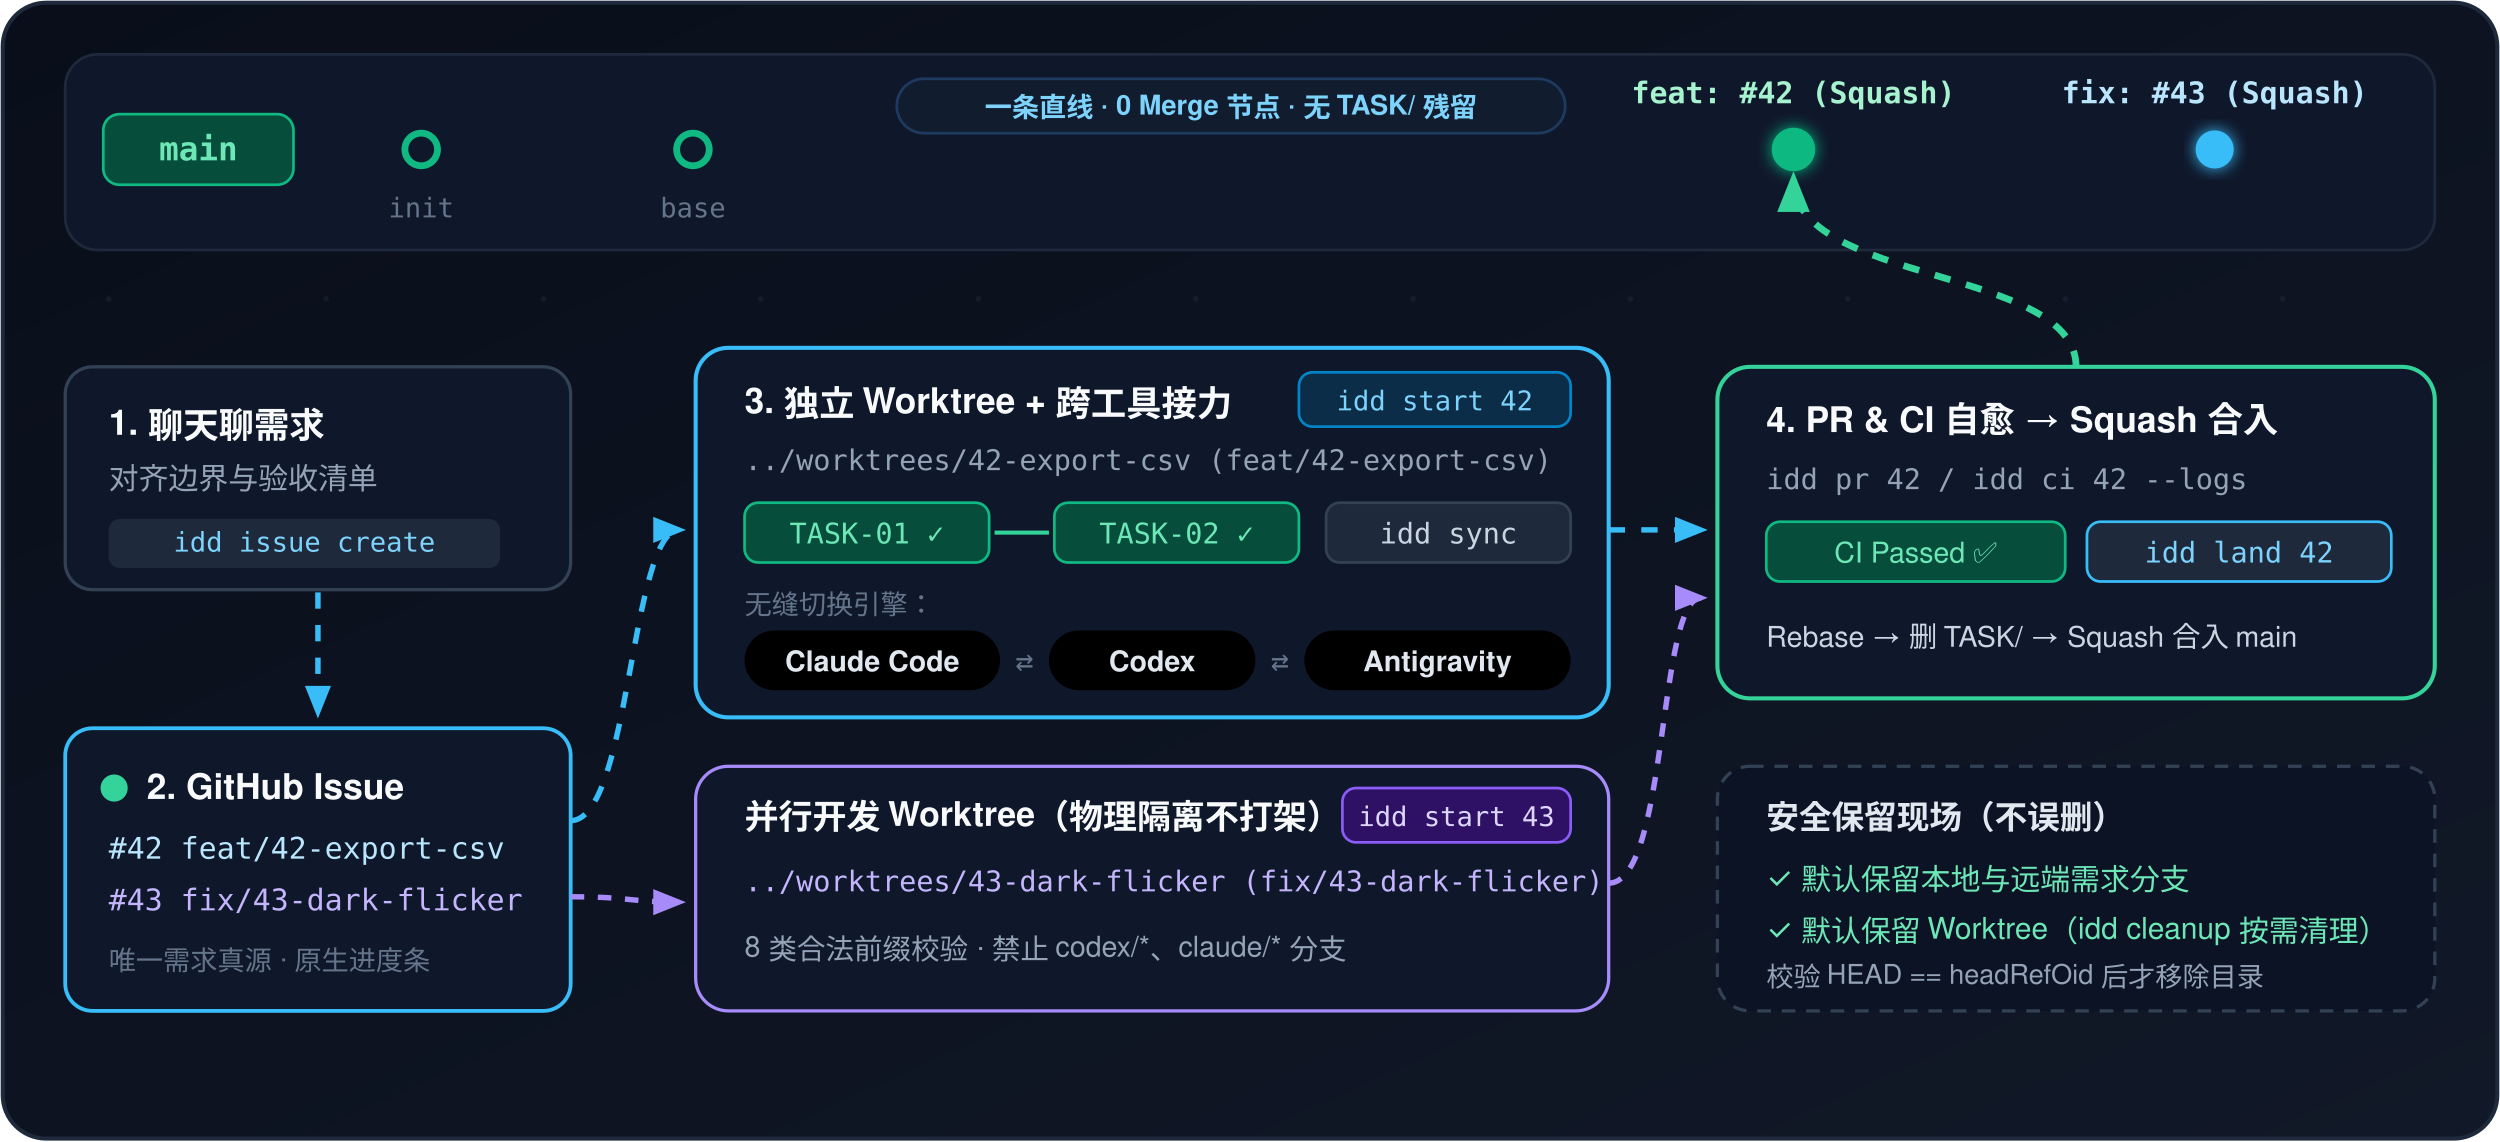
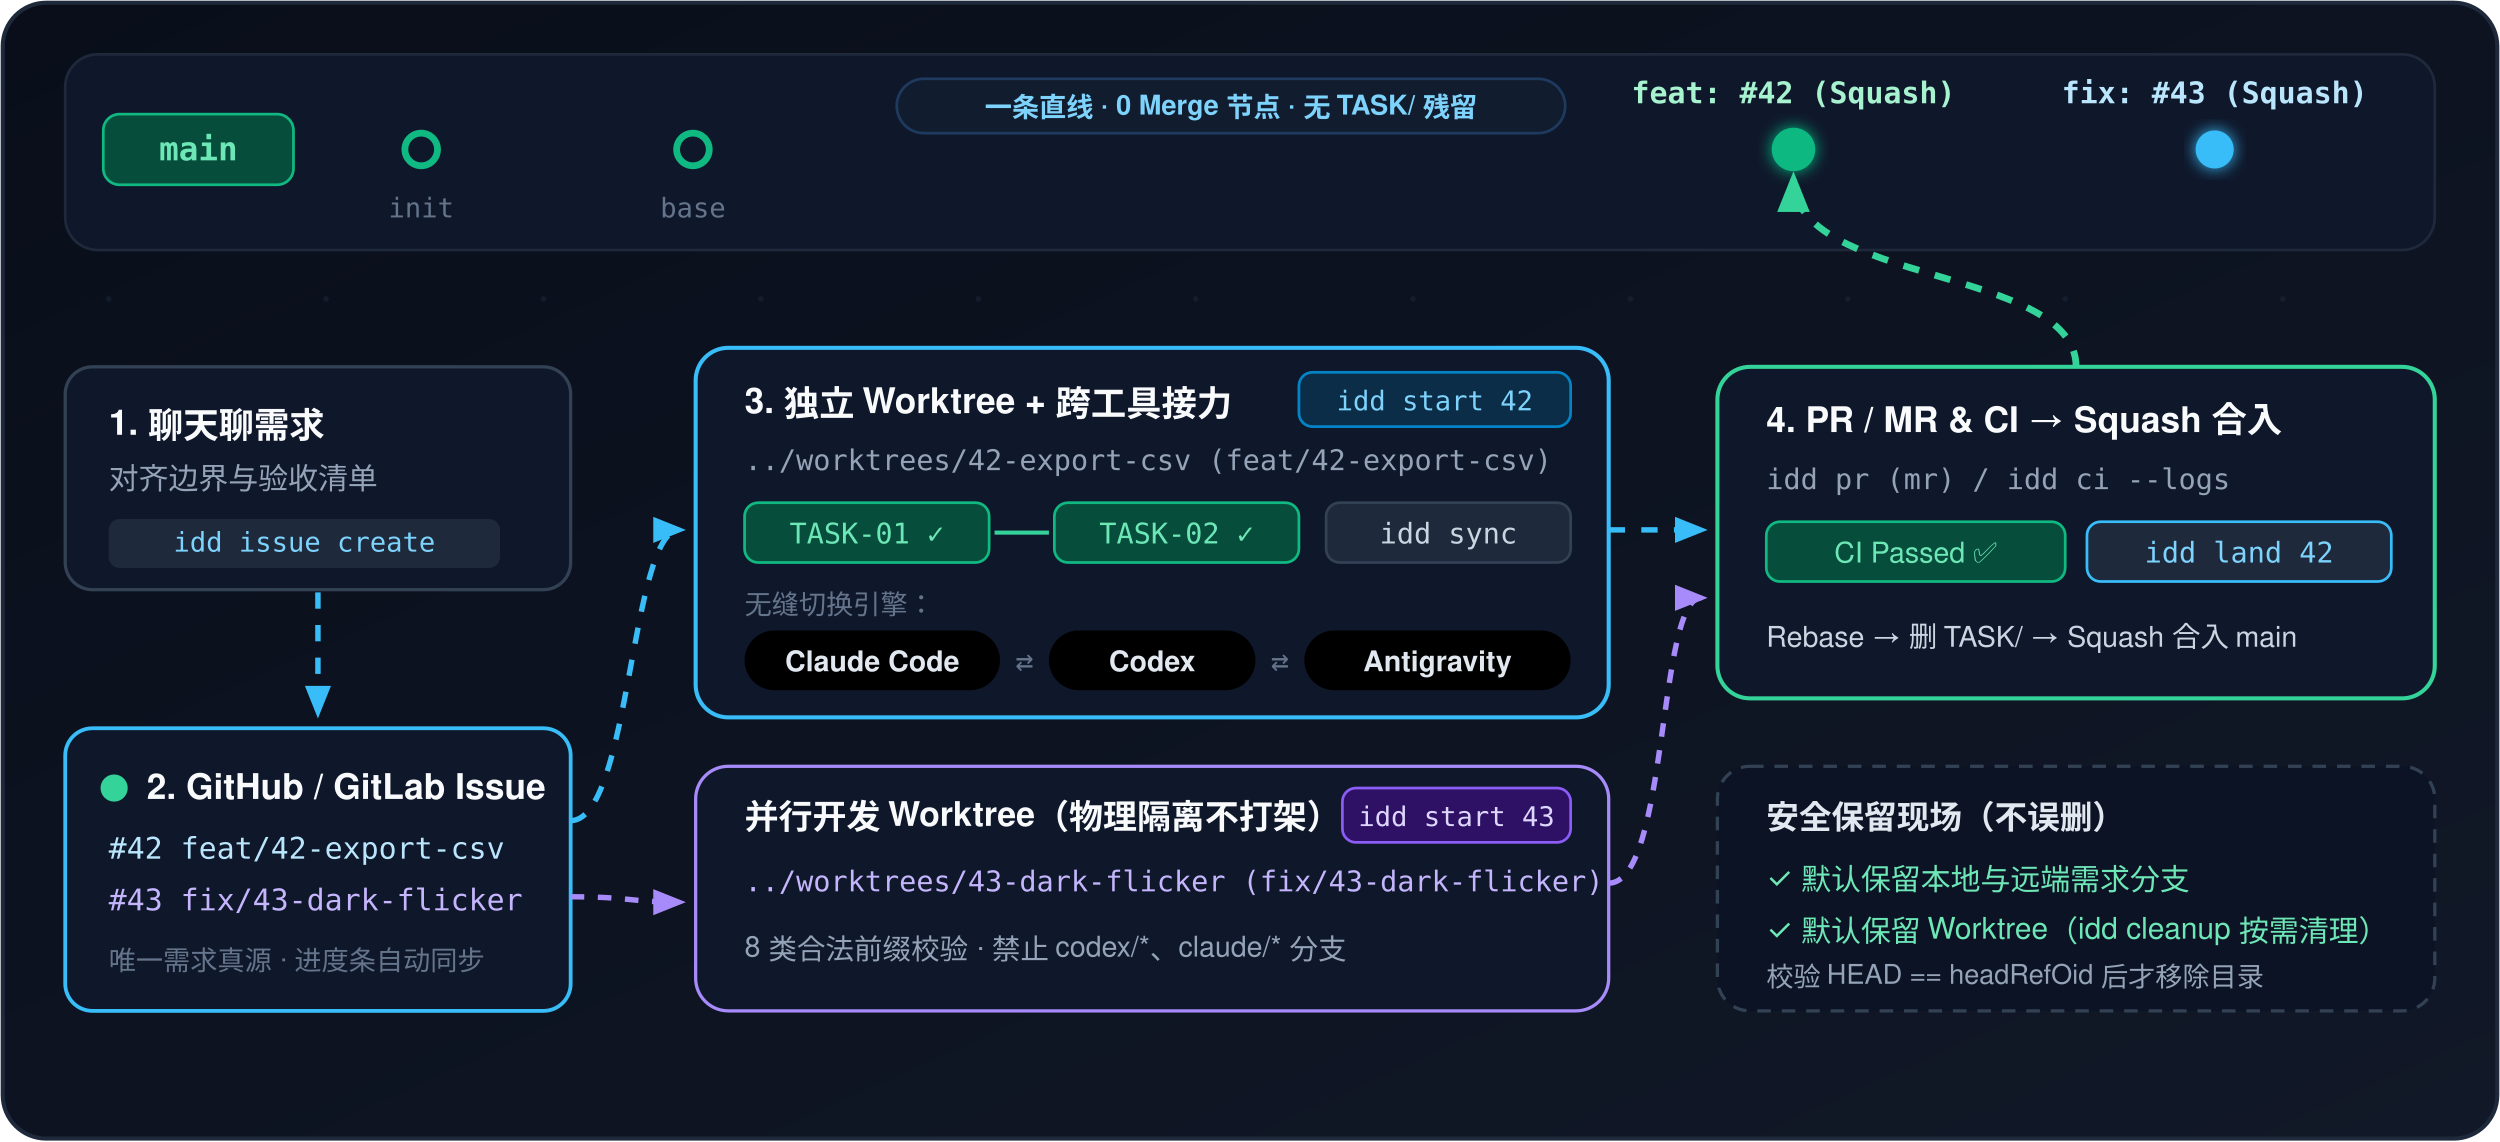
<svg xmlns="http://www.w3.org/2000/svg" viewBox="0 0 920 420" width="100%" role="img" aria-label="IDD Issue-Driven Cross-Tool Workflow">
  <defs>
    <linearGradient id="bg-grad" x1="0%" y1="0%" x2="100%" y2="100%">
      <stop offset="0%" stop-color="#090e1a" />
      <stop offset="100%" stop-color="#111827" />
    </linearGradient>
    <linearGradient id="main-line-grad" x1="0%" y1="0%" x2="100%" y2="0%">
      <stop offset="0%" stop-color="#10b981" />
      <stop offset="50%" stop-color="#34d399" />
      <stop offset="100%" stop-color="#38bdf8" />
    </linearGradient>
    <filter id="glow-green" x="-30%" y="-30%" width="160%" height="160%">
      <feGaussianBlur stdDeviation="3" result="blur" />
      <feMerge>
        <feMergeNode in="blur" />
        <feMergeNode in="SourceGraphic" />
      </feMerge>
    </filter>
    <marker id="arrow-cyan" viewBox="0 0 10 10" refX="8" refY="5" markerWidth="6" markerHeight="6" orient="auto-start-reverse">
      <path d="M 0 1 L 10 5 L 0 9 z" fill="#38bdf8" />
    </marker>
    <marker id="arrow-emerald" viewBox="0 0 10 10" refX="8" refY="5" markerWidth="6" markerHeight="6" orient="auto-start-reverse">
      <path d="M 0 1 L 10 5 L 0 9 z" fill="#34d399" />
    </marker>
    <marker id="arrow-purple" viewBox="0 0 10 10" refX="8" refY="5" markerWidth="6" markerHeight="6" orient="auto-start-reverse">
      <path d="M 0 1 L 10 5 L 0 9 z" fill="#a78bfa" />
    </marker>
  </defs>
  <style>
    .sans { font-family: ui-sans-serif, -apple-system, BlinkMacSystemFont, "Segoe UI", Helvetica, Arial, sans-serif; }
    .mono { font-family: ui-monospace, SFMono-Regular, Menlo, Monaco, Consolas, monospace; }
    .flow-dash { stroke-dasharray: 6 6; animation: dash-flow 1.4s linear infinite; }
    .flow-dash-slow { stroke-dasharray: 5 5; animation: dash-flow 2s linear infinite; }
    .pulse-node { animation: node-pulse 3.2s ease-in-out infinite; }
    .baton-1 { animation: baton-cycle 6s ease-in-out infinite; }
    .baton-2 { animation: baton-cycle 6s ease-in-out 2s infinite; }
    .baton-3 { animation: baton-cycle 6s ease-in-out 4s infinite; }
    .squash-highlight { animation: squash-pop 4s ease-in-out infinite; }
    @keyframes dash-flow {
      to { stroke-dashoffset: -24; }
    }
    @keyframes node-pulse {
      0%, 100% { opacity: 0.85; transform: scale(1); }
      50% { opacity: 1; transform: scale(1.03); }
    }
    @keyframes baton-cycle {
      0%, 28% { fill: #1e3a5f; stroke: #38bdf8; }
      35%, 100% { fill: #0f172a; stroke: #334155; }
    }
    @keyframes squash-pop {
      0%, 40%, 100% { opacity: 0.7; }
      55%, 75% { opacity: 1; }
    }
  </style>
  <rect x="1" y="1" width="918" height="418" rx="16" fill="url(#bg-grad)" stroke="#1e293b" stroke-width="1.5" />
  <g fill="#1e293b" opacity="0.5">
    <circle cx="40" cy="110" r="1" />
    <circle cx="120" cy="110" r="1" />
    <circle cx="200" cy="110" r="1" />
    <circle cx="280" cy="110" r="1" />
    <circle cx="360" cy="110" r="1" />
    <circle cx="440" cy="110" r="1" />
    <circle cx="520" cy="110" r="1" />
    <circle cx="600" cy="110" r="1" />
    <circle cx="680" cy="110" r="1" />
    <circle cx="760" cy="110" r="1" />
    <circle cx="840" cy="110" r="1" />
  </g>
  <rect x="24" y="20" width="872" height="72" rx="12" fill="#0f172a" stroke="#1e293b" stroke-width="1" />
  <rect x="38" y="42" width="70" height="26" rx="6" fill="#064e3b" stroke="#10b981" stroke-width="1" />
  <text x="73" y="59" text-anchor="middle" fill="#6ee7b7" font-size="12" font-weight="700" class="mono">main</text>
  <line x1="126" y1="55" x2="870" y2="55" stroke="url(#main-line-grad)" stroke-width="3" stroke-linecap="round" />
  <circle cx="155" cy="55" r="6" fill="#0f172a" stroke="#10b981" stroke-width="2.5" />
  <text x="155" y="80" text-anchor="middle" fill="#64748b" font-size="10" class="mono">init</text>
  <circle cx="255" cy="55" r="6" fill="#0f172a" stroke="#10b981" stroke-width="2.5" />
  <text x="255" y="80" text-anchor="middle" fill="#64748b" font-size="10" class="mono">base</text>
  <g class="squash-highlight">
    <circle cx="660" cy="55" r="8" fill="#10b981" filter="url(#glow-green)" />
    <text x="660" y="38" text-anchor="middle" fill="#a7f3d0" font-size="11" font-weight="600" class="mono">feat: #42 (Squash)</text>
  </g>
  <circle cx="815" cy="55" r="7" fill="#38bdf8" filter="url(#glow-green)" />
  <text x="815" y="38" text-anchor="middle" fill="#bae6fd" font-size="11" font-weight="600" class="mono">fix: #43 (Squash)</text>
  <rect x="330" y="29" width="246" height="20" rx="10" fill="#111c2e" stroke="#1e3a5f" stroke-width="1" />
  <text x="453" y="43" text-anchor="middle" fill="#7dd3fc" font-size="10" font-weight="600" class="sans">一条直线 · 0 Merge 节点 · 无 TASK/ 残留</text>
  <rect x="24" y="135" width="186" height="82" rx="10" fill="#0f172a" stroke="#334155" stroke-width="1.2" />
  <text x="40" y="160" fill="#f8fafc" font-size="13" font-weight="700" class="sans">1. 聊天聊需求</text>
  <text x="40" y="180" fill="#94a3b8" font-size="11" class="sans">对齐边界与验收清单</text>
  <rect x="40" y="191" width="144" height="18" rx="4" fill="#1e293b" />
  <text x="112" y="203" text-anchor="middle" fill="#7dd3fc" font-size="10" class="mono">idd issue create</text>
  <line x1="117" y1="218" x2="117" y2="262" stroke="#38bdf8" stroke-width="2" class="flow-dash" marker-end="url(#arrow-cyan)" />
  <rect x="24" y="268" width="186" height="104" rx="10" fill="#0f172a" stroke="#38bdf8" stroke-width="1.4" />
  <circle cx="42" cy="290" r="5" fill="#34d399" />
-   <text x="54" y="294" fill="#f8fafc" font-size="13" font-weight="700" class="sans">2. GitHub Issue</text>
+   <text x="54" y="294" fill="#f8fafc" font-size="13" font-weight="700" class="sans">2. GitHub / GitLab Issue</text>
  <text x="40" y="316" fill="#bae6fd" font-size="11" class="mono">#42 feat/42-export-csv</text>
  <text x="40" y="335" fill="#c4b5fd" font-size="11" class="mono">#43 fix/43-dark-flicker</text>
-   <text x="40" y="357" fill="#64748b" font-size="10" class="sans">唯一需求真源 · 原生进度条</text>
+   <text x="40" y="357" fill="#64748b" font-size="10" class="sans">唯一需求真源 · 进度条自动同步</text>
  <path d="M 210 302 C 232 302, 232 195, 250 195" fill="none" stroke="#38bdf8" stroke-width="2" class="flow-dash" marker-end="url(#arrow-cyan)" />
  <path d="M 210 330 C 232 330, 232 332, 250 332" fill="none" stroke="#a78bfa" stroke-width="2" class="flow-dash-slow" marker-end="url(#arrow-purple)" />
  <rect x="256" y="128" width="336" height="136" rx="12" fill="#0f172a" stroke="#38bdf8" stroke-width="1.5" />
  <text x="274" y="152" fill="#f8fafc" font-size="13" font-weight="700" class="sans">3. 独立 Worktree + 跨工具接力</text>
  <rect x="478" y="137" width="100" height="20" rx="5" fill="#0c2d48" stroke="#0284c7" stroke-width="1" />
  <text x="528" y="151" text-anchor="middle" fill="#7dd3fc" font-size="10" class="mono">idd start 42</text>
  <text x="274" y="173" fill="#94a3b8" font-size="10.5" class="mono">../worktrees/42-export-csv  (feat/42-export-csv)</text>
  <rect x="274" y="185" width="90" height="22" rx="5" fill="#064e3b" stroke="#10b981" stroke-width="1" />
  <text x="319" y="200" text-anchor="middle" fill="#6ee7b7" font-size="10.5" class="mono">TASK-01 ✓</text>
  <line x1="366" y1="196" x2="386" y2="196" stroke="#34d399" stroke-width="1.5" />
  <rect x="388" y="185" width="90" height="22" rx="5" fill="#064e3b" stroke="#10b981" stroke-width="1" />
  <text x="433" y="200" text-anchor="middle" fill="#6ee7b7" font-size="10.5" class="mono">TASK-02 ✓</text>
  <rect x="488" y="185" width="90" height="22" rx="5" fill="#1e293b" stroke="#334155" stroke-width="1" />
  <text x="533" y="200" text-anchor="middle" fill="#cbd5e1" font-size="10.5" class="mono">idd sync</text>
  <text x="274" y="226" fill="#64748b" font-size="10" class="sans">无缝切换引擎：</text>
  <rect x="274" y="232" width="94" height="22" rx="11" class="baton-1" stroke-width="1.2" />
  <text x="321" y="247" text-anchor="middle" fill="#e2e8f0" font-size="10.5" font-weight="600" class="sans">Claude Code</text>
  <text x="377" y="247" text-anchor="middle" fill="#64748b" font-size="11" class="mono">⇄</text>
  <rect x="386" y="232" width="76" height="22" rx="11" class="baton-2" stroke-width="1.2" />
  <text x="424" y="247" text-anchor="middle" fill="#e2e8f0" font-size="10.5" font-weight="600" class="sans">Codex</text>
  <text x="471" y="247" text-anchor="middle" fill="#64748b" font-size="11" class="mono">⇄</text>
  <rect x="480" y="232" width="98" height="22" rx="11" class="baton-3" stroke-width="1.2" />
  <text x="529" y="247" text-anchor="middle" fill="#e2e8f0" font-size="10.5" font-weight="600" class="sans">Antigravity</text>
  <rect x="256" y="282" width="336" height="90" rx="12" fill="#0f172a" stroke="#a78bfa" stroke-width="1.2" />
  <text x="274" y="305" fill="#f8fafc" font-size="12.5" font-weight="700" class="sans">并行开发 Worktree（物理隔离不打架）</text>
  <rect x="494" y="290" width="84" height="20" rx="5" fill="#2e1065" stroke="#8b5cf6" stroke-width="1" />
  <text x="536" y="304" text-anchor="middle" fill="#ddd6fe" font-size="10" class="mono">idd start 43</text>
  <text x="274" y="328" fill="#c4b5fd" font-size="10.5" class="mono">../worktrees/43-dark-flicker  (fix/43-dark-flicker)</text>
  <text x="274" y="352" fill="#94a3b8" font-size="10.5" class="sans">8 类合法前缀校验 · 禁止 codex/*、claude/* 分支</text>
  <path d="M 592 195 L 626 195" fill="none" stroke="#38bdf8" stroke-width="2" class="flow-dash" marker-end="url(#arrow-cyan)" />
  <path d="M 592 325 C 614 325, 610 220, 626 220" fill="none" stroke="#a78bfa" stroke-width="2" class="flow-dash-slow" marker-end="url(#arrow-purple)" />
  <rect x="632" y="135" width="264" height="122" rx="12" fill="#0f172a" stroke="#34d399" stroke-width="1.5" />
-   <text x="650" y="159" fill="#f8fafc" font-size="13" font-weight="700" class="sans">4. PR &amp; CI 自愈 → Squash 合入</text>
-   <text x="650" y="180" fill="#94a3b8" font-size="10.5" class="mono">idd pr 42  /  idd ci 42 --logs</text>
+   <text x="650" y="159" fill="#f8fafc" font-size="13" font-weight="700" class="sans">4. PR / MR &amp; CI → Squash 合入</text>
+   <text x="650" y="180" fill="#94a3b8" font-size="10.5" class="mono">idd pr (mr)  /  idd ci --logs</text>
  <rect x="650" y="192" width="110" height="22" rx="5" fill="#064e3b" stroke="#10b981" stroke-width="1" />
  <text x="705" y="207" text-anchor="middle" fill="#6ee7b7" font-size="10.5" class="sans">CI Passed ✅</text>
  <rect x="768" y="192" width="112" height="22" rx="5" fill="#1e293b" stroke="#38bdf8" stroke-width="1" />
  <text x="824" y="207" text-anchor="middle" fill="#7dd3fc" font-size="10.5" class="mono">idd land 42</text>
  <text x="650" y="238" fill="#cbd5e1" font-size="10.5" class="sans">Rebase → 删 TASK/ → Squash 合入 main</text>
  <path d="M 764 135 C 764 98, 660 105, 660 66" fill="none" stroke="#34d399" stroke-width="2.5" class="flow-dash" marker-end="url(#arrow-emerald)" />
  <rect x="632" y="282" width="264" height="90" rx="12" fill="#0b1324" stroke="#334155" stroke-dasharray="5 4" stroke-width="1.2" />
  <text x="650" y="305" fill="#e2e8f0" font-size="12" font-weight="700" class="sans">安全保留现场（不误删）</text>
  <text x="650" y="327" fill="#6ee7b7" font-size="11" class="sans">✓ 默认保留本地与远端需求分支</text>
  <text x="650" y="346" fill="#6ee7b7" font-size="11" class="sans">✓ 默认保留 Worktree（idd cleanup 按需清理）</text>
  <text x="650" y="363" fill="#94a3b8" font-size="10" class="sans">校验 HEAD == headRefOid 后才移除目录</text>
</svg>
